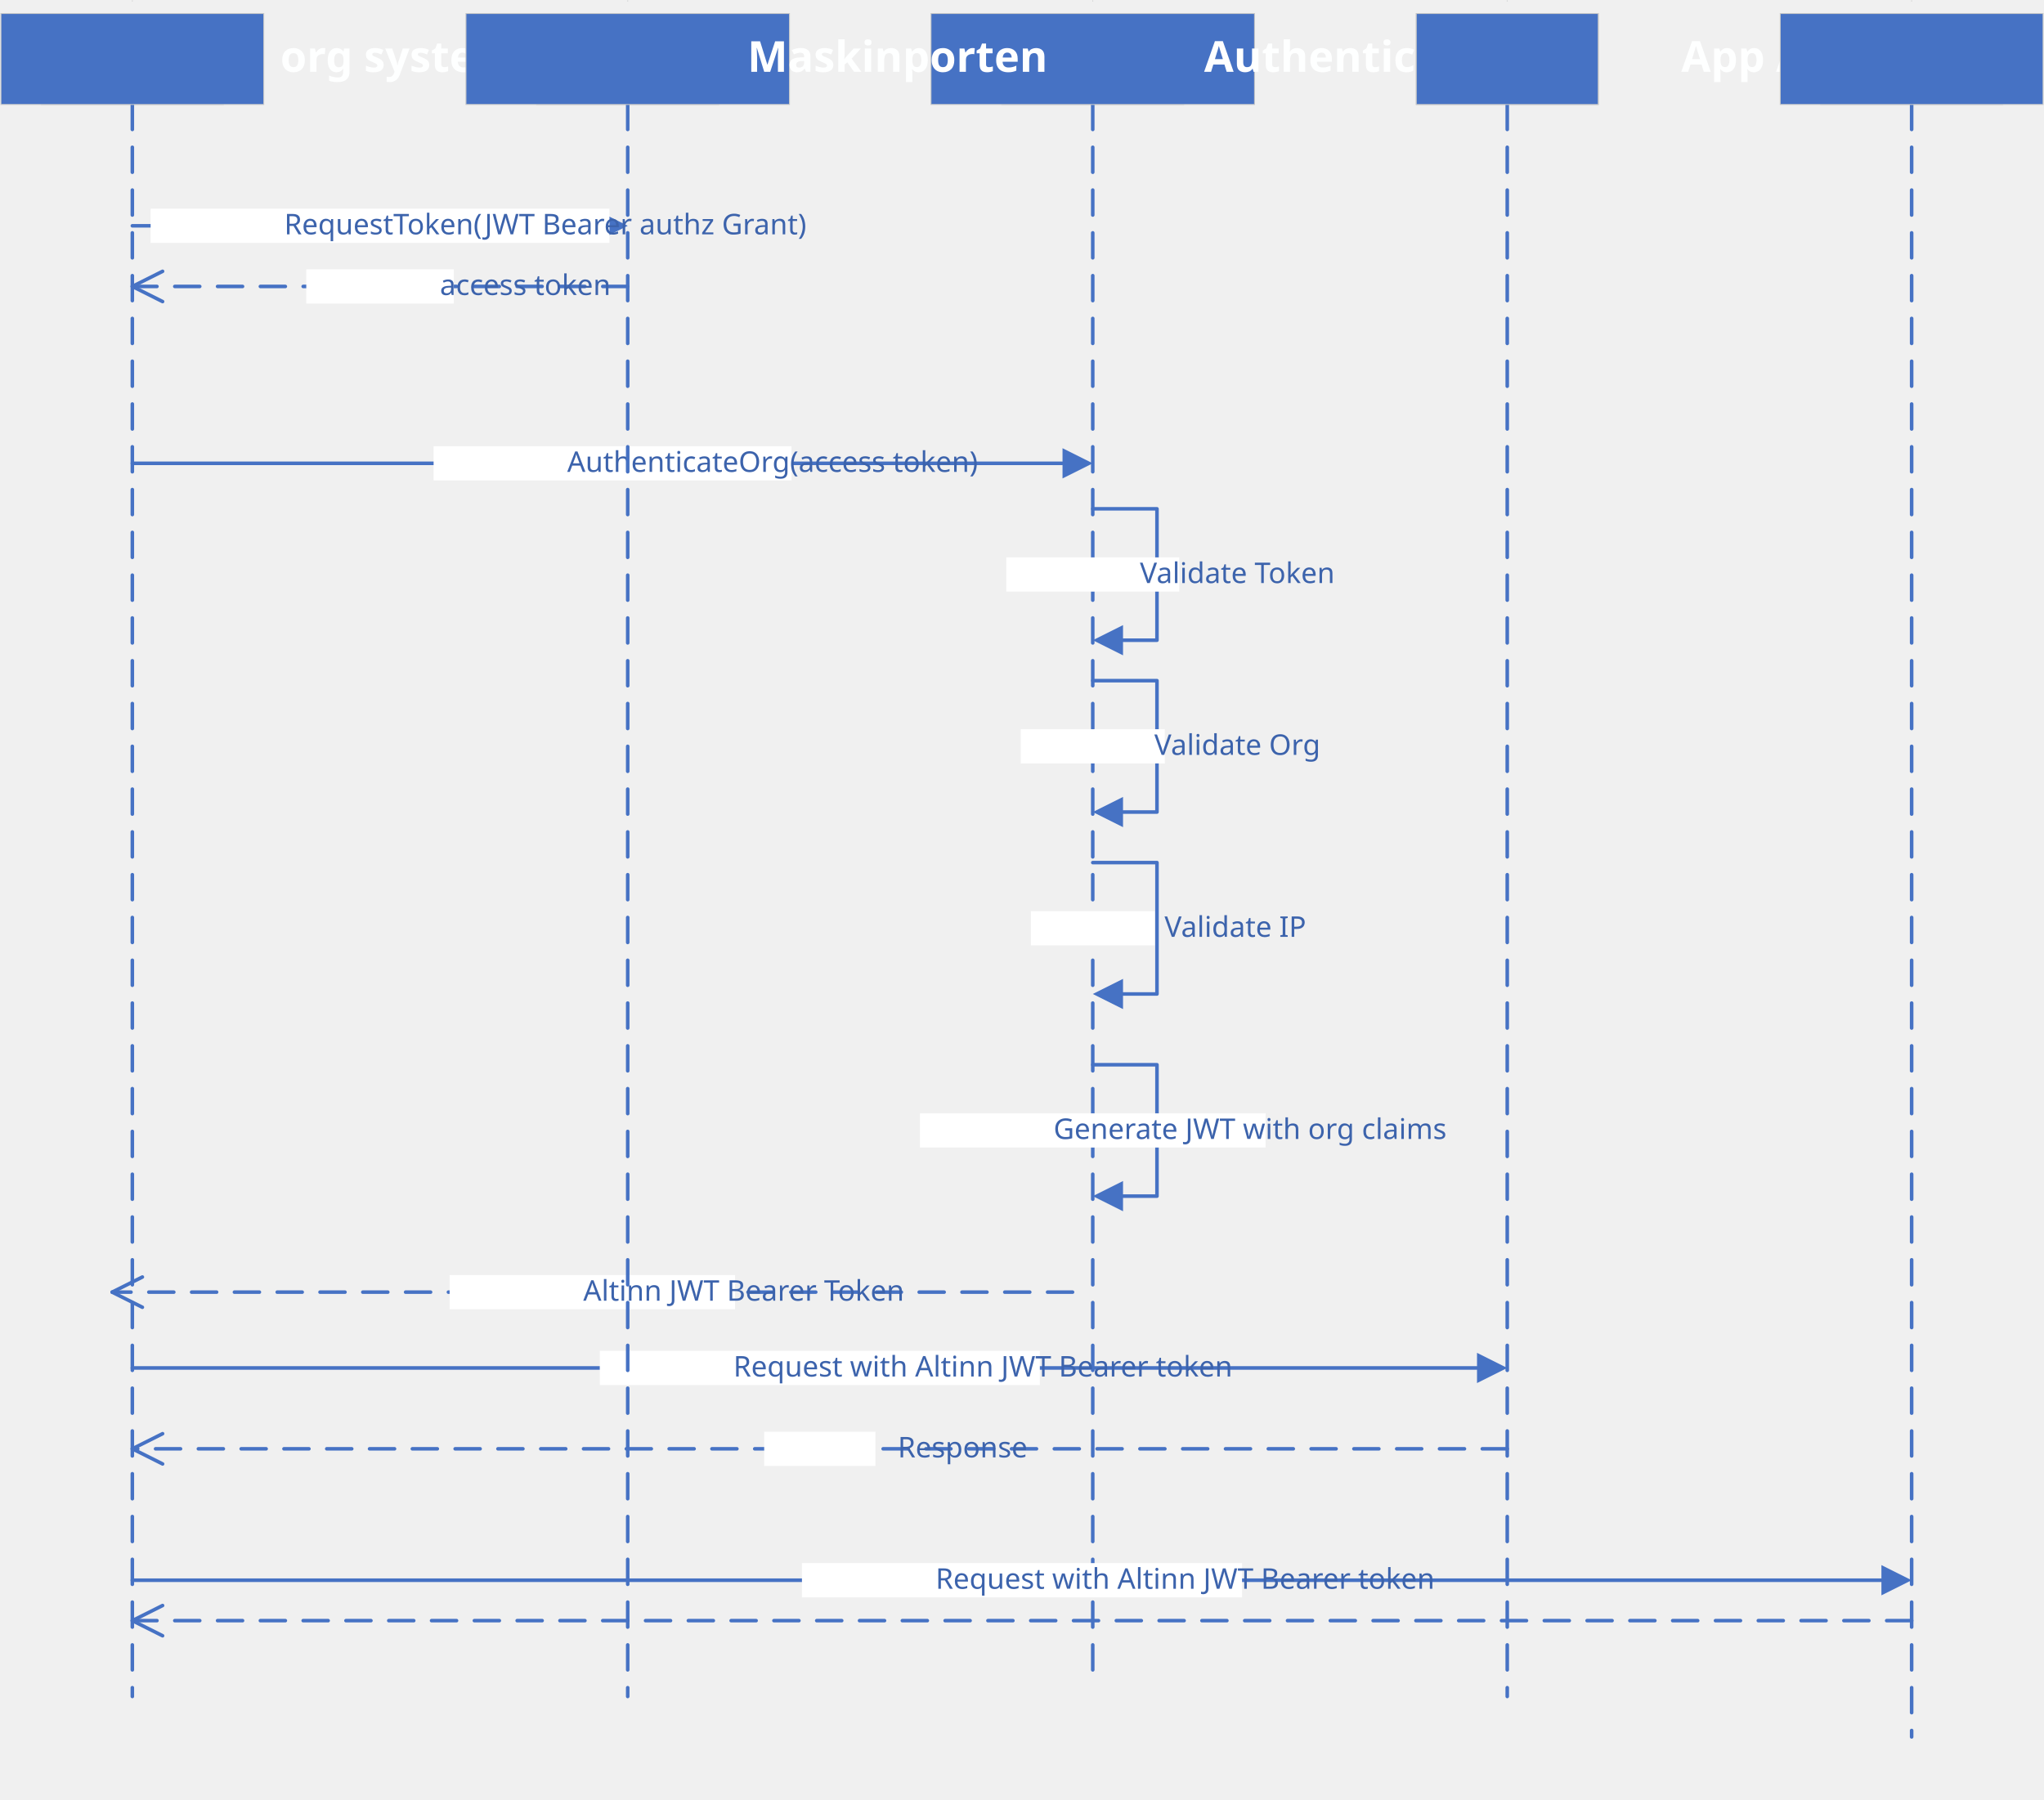
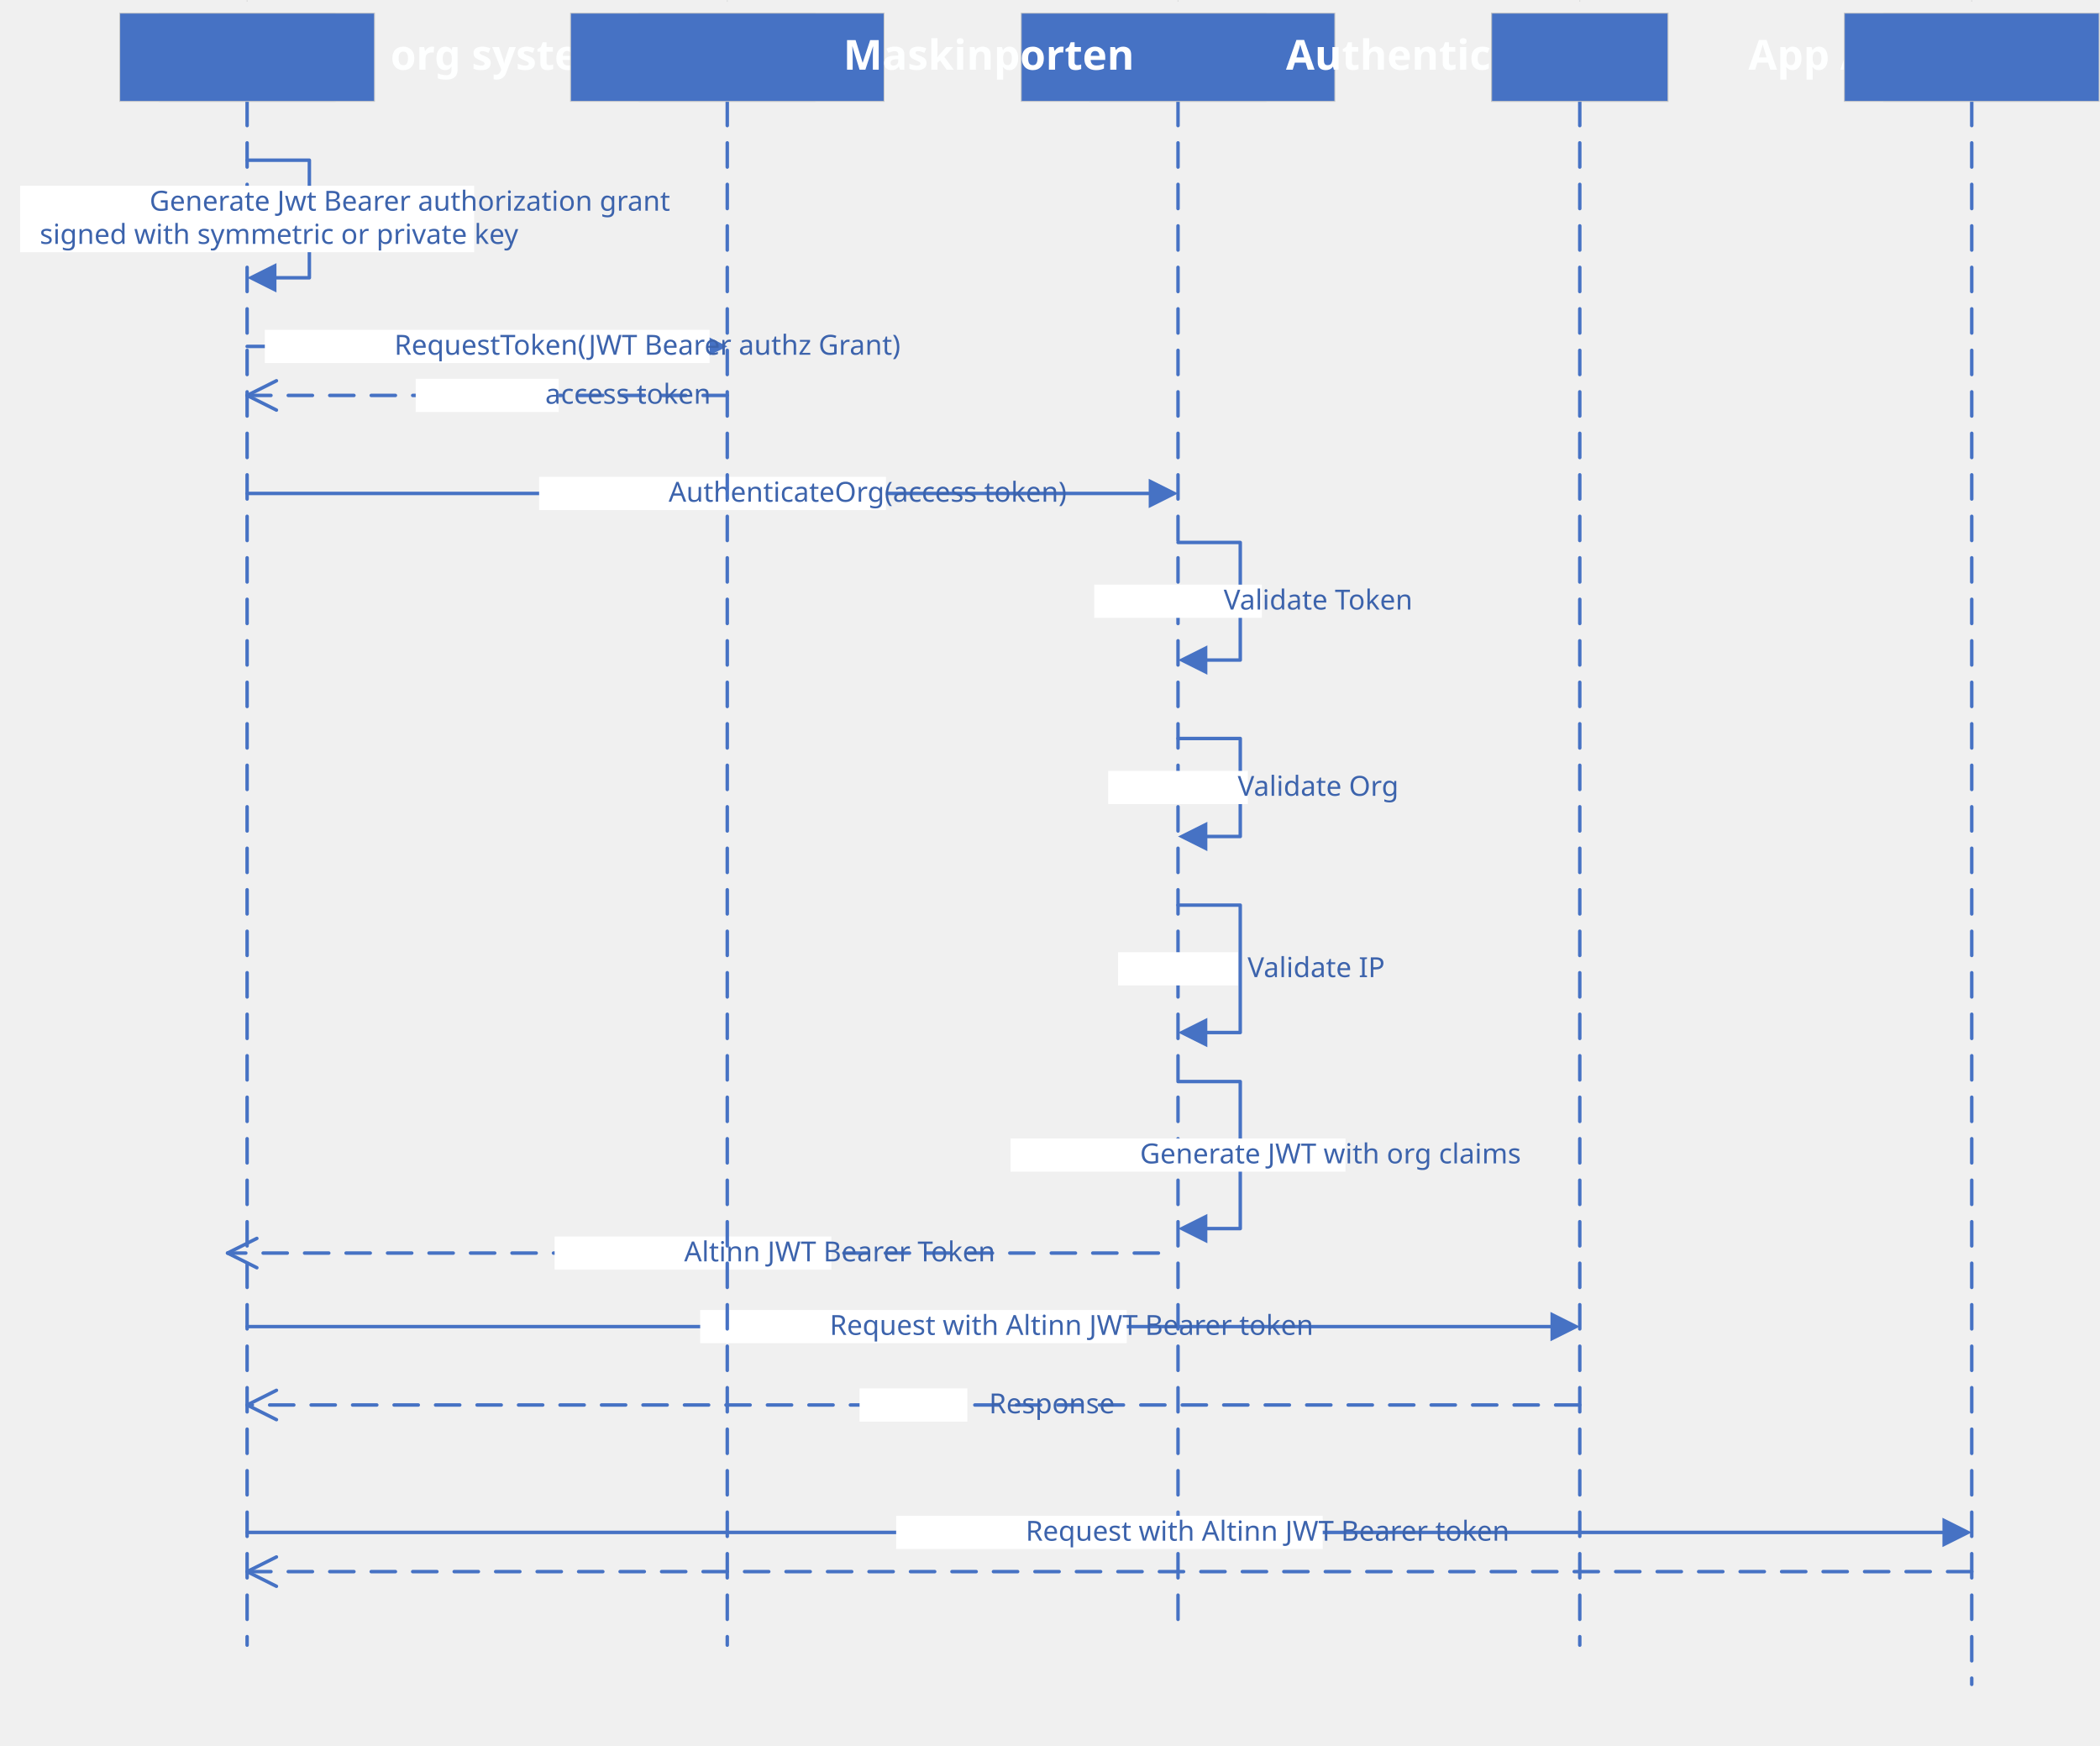
- <svg xmlns="http://www.w3.org/2000/svg" xmlns:ns1="http://schemas.microsoft.com/visio/2003/SVGExtensions/" xmlns:xlink="http://www.w3.org/1999/xlink" width="7.96in" height="7.01in" viewBox="0 0 573.098 504.716" xml:space="preserve" color-interpolation-filters="sRGB" class="st10">
+ <svg xmlns="http://www.w3.org/2000/svg" xmlns:ns1="http://schemas.microsoft.com/visio/2003/SVGExtensions/" xmlns:xlink="http://www.w3.org/1999/xlink" width="8.437in" height="7.01in" viewBox="0 0 607.487 504.716" xml:space="preserve" color-interpolation-filters="sRGB" class="st10">
  <ns1:documentProperties ns1:langID="1033" ns1:metric="true" ns1:viewMarkup="false" />
  <style type="text/css">
	
		.st1 {fill:#4672c4;stroke:#c7c8c8;stroke-width:0.25}
		.st2 {stroke:#4672c4;stroke-dasharray:7,5;stroke-linecap:round;stroke-linejoin:round;stroke-width:1}
		.st3 {fill:#feffff;font-family:Calibri;font-size:1em;font-weight:bold}
		.st4 {marker-end:url(#mrkr4-45);stroke:#4672c4;stroke-linecap:round;stroke-linejoin:round;stroke-width:1}
		.st5 {fill:#4672c4;fill-opacity:1;stroke:#4672c4;stroke-opacity:1;stroke-width:0.236}
		.st6 {fill:#ffffff;stroke:none;stroke-linecap:butt;stroke-width:7.2}
		.st7 {fill:#3c63ac;font-family:Calibri;font-size:0.667em}
		.st8 {marker-end:url(#mrkr3-67);stroke:#4672c4;stroke-dasharray:7,5;stroke-linecap:round;stroke-linejoin:round;stroke-width:1}
- 		.st9 {fill:#ffffff;stroke:none;stroke-linecap:butt}
+ 		.st9 {font-size:1em}
		.st10 {fill:none;fill-rule:evenodd;font-size:12px;overflow:visible;stroke-linecap:square;stroke-miterlimit:3}
	
	</style>
  <defs id="Markers">
    <g id="lend4">
      <path d="M 2 1 L 0 0 L 2 -1 L 2 1 " style="stroke:none" />
    </g>
    <marker id="mrkr4-45" class="st5" ns1:arrowType="4" ns1:arrowSize="3" ns1:setback="8.48" refX="-8.48" orient="auto" markerUnits="strokeWidth" overflow="visible">
      <use xlink:href="#lend4" transform="scale(-4.24,-4.24) " />
    </marker>
    <g id="lend3">
      <path d="M 2 1 L 0 0 L 2 -1 " style="stroke-linecap:round;stroke-linejoin:round;fill:none" />
    </g>
    <marker id="mrkr3-67" class="st5" ns1:arrowType="3" ns1:arrowSize="3" orient="auto" markerUnits="strokeWidth" overflow="visible">
      <use xlink:href="#lend3" transform="scale(-4.24,-4.24) " />
    </marker>
  </defs>
  <g ns1:mID="0" ns1:index="1" ns1:groupContext="foregroundPage">
    <ns1:pageProperties ns1:drawingScale="0.0393701" ns1:pageScale="0.0393701" ns1:drawingUnits="24" ns1:shadowOffsetX="8.50394" ns1:shadowOffsetY="-8.50394" />
    <ns1:layer ns1:name="Connector" ns1:index="0" />
-     <g id="group1-1" transform="translate(0.25,-475.411)" ns1:mID="1" ns1:groupContext="group">
+     <g id="group1-1" transform="translate(34.639,-475.411)" ns1:mID="1" ns1:groupContext="group">
      <ns1:userDefs>
        <ns1:ud ns1:nameU="visVersion" ns1:prompt="" ns1:val="VT0(15):26" />
        <ns1:ud ns1:nameU="ShowActor" ns1:prompt="" ns1:val="VT0(0):5" />
        <ns1:ud ns1:nameU="ShowDestruction" ns1:prompt="" ns1:val="VT0(0):5" />
      </ns1:userDefs>
      <g id="shape2-2" ns1:mID="2" ns1:groupContext="shape" transform="translate(11.3386,5.68434E-14)">
        <rect x="0" y="479.204" width="51.024" height="25.512" class="st1" />
      </g>
      <g id="shape3-4" ns1:mID="3" ns1:groupContext="shape" transform="translate(28.3465,-29.0551)">
        <path d="M8.5 504.72 a0 0 0 1 1 0 0 a0 0 0 1 1 0 0 Z" class="st1" />
      </g>
      <g id="shape4-6" ns1:mID="4" ns1:groupContext="shape" transform="translate(24.5669,464.072)">
				</g>
      <g id="shape5-8" ns1:mID="5" ns1:groupContext="shape" transform="translate(541.566,504.716) rotate(90)">
        <path d="M0 504.72 L446.46 504.72" class="st2" />
      </g>
      <g id="shape1-11" ns1:mID="1" ns1:groupContext="groupContent">
        <ns1:textBlock ns1:margins="rect(4,4,4,4)" ns1:tabSpace="42.5197" />
        <ns1:textRect cx="36.85" cy="491.96" width="73.71" height="25.512" />
        <rect x="0" y="479.204" width="73.701" height="25.512" class="st1" />
        <text x="9.68" y="495.56" class="st3" ns1:langID="1044">
          <ns1:paragraph ns1:horizAlign="1" />
          <ns1:tabList />org system</text>
      </g>
    </g>
-     <g id="group6-14" transform="translate(261.037,-475.411)" ns1:mID="6" ns1:groupContext="group">
+     <g id="group6-14" transform="translate(295.426,-475.411)" ns1:mID="6" ns1:groupContext="group">
      <ns1:userDefs>
        <ns1:ud ns1:nameU="visVersion" ns1:prompt="" ns1:val="VT0(15):26" />
        <ns1:ud ns1:nameU="ShowActor" ns1:prompt="" ns1:val="VT0(0):5" />
        <ns1:ud ns1:nameU="ShowDestruction" ns1:prompt="" ns1:val="VT0(0):5" />
      </ns1:userDefs>
      <g id="shape7-15" ns1:mID="7" ns1:groupContext="shape" transform="translate(19.8425,5.68434E-14)">
        <rect x="0" y="479.204" width="51.024" height="25.512" class="st1" />
      </g>
      <g id="shape8-17" ns1:mID="8" ns1:groupContext="shape" transform="translate(36.8504,-29.0551)">
        <path d="M8.5 504.72 a0 0 0 1 1 0 0 a0 0 0 1 1 0 0 Z" class="st1" />
      </g>
      <g id="shape9-19" ns1:mID="9" ns1:groupContext="shape" transform="translate(30.2362,458.403)">
				</g>
      <g id="shape10-21" ns1:mID="10" ns1:groupContext="shape" transform="translate(550.07,504.716) rotate(90)">
        <path d="M0 504.72 L440.79 504.72" class="st2" />
      </g>
      <g id="shape6-24" ns1:mID="6" ns1:groupContext="groupContent">
        <ns1:textBlock ns1:margins="rect(4,4,4,4)" ns1:tabSpace="42.5197" />
        <ns1:textRect cx="45.354" cy="491.96" width="90.71" height="25.512" />
        <rect x="0" y="479.204" width="90.709" height="25.512" class="st1" />
        <text x="7.93" y="495.56" class="st3" ns1:langID="1044">
          <ns1:paragraph ns1:horizAlign="1" />
          <ns1:tabList />Authentication</text>
      </g>
    </g>
-     <g id="group11-27" transform="translate(397.1,-475.411)" ns1:mID="11" ns1:groupContext="group">
+     <g id="group11-27" transform="translate(431.489,-475.411)" ns1:mID="11" ns1:groupContext="group">
      <ns1:userDefs>
        <ns1:ud ns1:nameU="visVersion" ns1:prompt="" ns1:val="VT0(15):26" />
        <ns1:ud ns1:nameU="ShowActor" ns1:prompt="" ns1:val="VT0(0):5" />
        <ns1:ud ns1:nameU="ShowDestruction" ns1:prompt="" ns1:val="VT0(0):5" />
      </ns1:userDefs>
      <g id="shape12-28" ns1:mID="12" ns1:groupContext="shape">
        <rect x="0" y="479.204" width="51.024" height="25.512" class="st1" />
      </g>
      <g id="shape13-30" ns1:mID="13" ns1:groupContext="shape" transform="translate(17.0079,-29.0551)">
        <path d="M8.5 504.72 a0 0 0 1 1 0 0 a0 0 0 1 1 0 0 Z" class="st1" />
      </g>
      <g id="shape14-32" ns1:mID="14" ns1:groupContext="shape" transform="translate(17.0079,464.072)">
				</g>
      <g id="shape15-34" ns1:mID="15" ns1:groupContext="shape" transform="translate(530.227,504.716) rotate(90)">
        <path d="M0 504.72 L446.46 504.72" class="st2" />
      </g>
      <g id="shape11-37" ns1:mID="11" ns1:groupContext="groupContent">
        <ns1:textBlock ns1:margins="rect(4,4,4,4)" ns1:tabSpace="42.5197" />
        <ns1:textRect cx="25.512" cy="491.96" width="51.03" height="25.512" />
        <rect x="0" y="479.204" width="51.024" height="25.512" class="st1" />
        <text x="5.65" y="495.56" class="st3" ns1:langID="1044">
          <ns1:paragraph ns1:horizAlign="1" />
          <ns1:tabList />App API</text>
      </g>
    </g>
-     <g id="shape16-40" ns1:mID="16" ns1:groupContext="shape" ns1:layerMember="0" transform="translate(37.1004,-367.694)">
+     <g id="shape16-40" ns1:mID="16" ns1:groupContext="shape" ns1:layerMember="0" transform="translate(71.4894,-354.938)">
      <ns1:userDefs>
        <ns1:ud ns1:nameU="IsReturn" ns1:prompt="" ns1:val="VT0(0):5" />
        <ns1:ud ns1:nameU="IsAsync" ns1:prompt="" ns1:val="VT0(0):26" />
        <ns1:ud ns1:nameU="IsSelfMessage" ns1:prompt="" ns1:val="VT0(0):5" />
        <ns1:ud ns1:nameU="visVersion" ns1:prompt="" ns1:val="VT0(15):26" />
      </ns1:userDefs>
      <ns1:textBlock ns1:margins="rect(4,4,4,4)" ns1:tabSpace="42.5197" />
      <ns1:textRect cx="134.646" cy="497.629" width="110.17" height="17.604" />
      <path d="M0 497.63 L260.81 497.63" class="st4" />
      <rect ns1:rectContext="textBkgnd" x="84.469" y="492.829" width="100.354" height="9.6" class="st6" />
      <text x="84.47" y="500.03" class="st7" ns1:langID="1044">
        <ns1:paragraph ns1:horizAlign="1" />
        <ns1:tabList />AuthenticateOrg(access token)</text>
    </g>
-     <g id="shape17-48" ns1:mID="17" ns1:groupContext="shape" ns1:layerMember="0" transform="translate(299.305,-362.025)">
-       <ns1:userDefs>
-         <ns1:ud ns1:nameU="IsReturn" ns1:prompt="" ns1:val="VT0(0):5" />
-         <ns1:ud ns1:nameU="IsAsync" ns1:prompt="" ns1:val="VT0(0):26" />
-         <ns1:ud ns1:nameU="IsSelfMessage" ns1:prompt="" ns1:val="VT0(1):5" />
-         <ns1:ud ns1:nameU="visVersion" ns1:prompt="" ns1:val="VT0(15):26" />
-       </ns1:userDefs>
-       <ns1:textBlock ns1:margins="rect(4,4,4,4)" ns1:tabSpace="42.5197" />
-       <ns1:textRect cx="7.087" cy="523.141" width="58.3" height="17.604" />
-       <path d="M7.09 504.72 L25.09 504.72 L25.09 541.57 L15.57 541.57" class="st4" />
-       <rect ns1:rectContext="textBkgnd" x="-17.155" y="518.341" width="48.484" height="9.6" class="st6" />
-       <text x="-17.16" y="525.54" class="st7" ns1:langID="1044">
+     <g id="shape17-48" ns1:mID="17" ns1:groupContext="shape" ns1:layerMember="0" transform="translate(333.694,-347.852)">
+       <ns1:userDefs>
+         <ns1:ud ns1:nameU="IsReturn" ns1:prompt="" ns1:val="VT0(0):5" />
+         <ns1:ud ns1:nameU="IsAsync" ns1:prompt="" ns1:val="VT0(0):26" />
+         <ns1:ud ns1:nameU="IsSelfMessage" ns1:prompt="" ns1:val="VT0(1):5" />
+         <ns1:ud ns1:nameU="visVersion" ns1:prompt="" ns1:val="VT0(15):26" />
+       </ns1:userDefs>
+       <ns1:textBlock ns1:margins="rect(4,4,4,4)" ns1:tabSpace="42.5197" />
+       <ns1:textRect cx="7.087" cy="521.724" width="58.3" height="17.604" />
+       <path d="M7.09 504.72 L25.09 504.72 L25.09 538.73 L15.57 538.73" class="st4" />
+       <rect ns1:rectContext="textBkgnd" x="-17.155" y="516.924" width="48.484" height="9.6" class="st6" />
+       <text x="-17.16" y="524.12" class="st7" ns1:langID="1044">
        <ns1:paragraph ns1:horizAlign="1" />
        <ns1:tabList />Validate Token</text>
    </g>
-     <g id="shape18-55" ns1:mID="18" ns1:groupContext="shape" ns1:layerMember="0" transform="translate(299.305,-313.836)">
-       <ns1:userDefs>
-         <ns1:ud ns1:nameU="IsReturn" ns1:prompt="" ns1:val="VT0(0):5" />
-         <ns1:ud ns1:nameU="IsAsync" ns1:prompt="" ns1:val="VT0(0):26" />
-         <ns1:ud ns1:nameU="IsSelfMessage" ns1:prompt="" ns1:val="VT0(1):5" />
-         <ns1:ud ns1:nameU="visVersion" ns1:prompt="" ns1:val="VT0(15):26" />
-       </ns1:userDefs>
-       <ns1:textBlock ns1:margins="rect(4,4,4,4)" ns1:tabSpace="42.5197" />
-       <ns1:textRect cx="7.087" cy="523.141" width="50.22" height="17.604" />
-       <path d="M7.09 504.72 L25.09 504.72 L25.09 541.57 L15.57 541.57" class="st4" />
-       <rect ns1:rectContext="textBkgnd" x="-13.112" y="518.341" width="40.398" height="9.6" class="st6" />
-       <text x="-13.11" y="525.54" class="st7" ns1:langID="1044">
+     <g id="shape18-55" ns1:mID="18" ns1:groupContext="shape" ns1:layerMember="0" transform="translate(333.694,-291.159)">
+       <ns1:userDefs>
+         <ns1:ud ns1:nameU="IsReturn" ns1:prompt="" ns1:val="VT0(0):5" />
+         <ns1:ud ns1:nameU="IsAsync" ns1:prompt="" ns1:val="VT0(0):26" />
+         <ns1:ud ns1:nameU="IsSelfMessage" ns1:prompt="" ns1:val="VT0(1):5" />
+         <ns1:ud ns1:nameU="visVersion" ns1:prompt="" ns1:val="VT0(15):26" />
+       </ns1:userDefs>
+       <ns1:textBlock ns1:margins="rect(4,4,4,4)" ns1:tabSpace="42.5197" />
+       <ns1:textRect cx="7.087" cy="518.889" width="50.22" height="17.604" />
+       <path d="M7.09 504.72 L25.09 504.72 L25.09 533.06 L15.57 533.06" class="st4" />
+       <rect ns1:rectContext="textBkgnd" x="-13.112" y="514.089" width="40.398" height="9.6" class="st6" />
+       <text x="-13.11" y="521.29" class="st7" ns1:langID="1044">
        <ns1:paragraph ns1:horizAlign="1" />
        <ns1:tabList />Validate Org</text>
    </g>
-     <g id="shape19-62" ns1:mID="19" ns1:groupContext="shape" ns1:layerMember="0" transform="translate(300.722,-149.426)">
+     <g id="shape19-62" ns1:mID="19" ns1:groupContext="shape" ns1:layerMember="0" transform="translate(335.111,-149.426)">
      <ns1:userDefs>
        <ns1:ud ns1:nameU="IsReturn" ns1:prompt="" ns1:val="VT0(1):5" />
        <ns1:ud ns1:nameU="IsAsync" ns1:prompt="" ns1:val="VT0(0):26" />
        <ns1:ud ns1:nameU="IsSelfMessage" ns1:prompt="" ns1:val="VT0(0):5" />
        <ns1:ud ns1:nameU="visVersion" ns1:prompt="" ns1:val="VT0(15):26" />
      </ns1:userDefs>
      <ns1:textBlock ns1:margins="rect(4,4,4,4)" ns1:tabSpace="42.5197" />
      <ns1:textRect cx="-134.646" cy="511.802" width="89.86" height="17.604" />
      <path d="M0 511.8 L-269.29 511.8" class="st8" />
      <rect ns1:rectContext="textBkgnd" x="-174.665" y="507.003" width="80.038" height="9.6" class="st6" />
      <text x="-174.66" y="514.2" class="st7" ns1:langID="1044">
        <ns1:paragraph ns1:horizAlign="1" />
        <ns1:tabList />Altinn JWT Bearer Token</text>
    </g>
-     <g id="shape20-70" ns1:mID="20" ns1:groupContext="shape" ns1:layerMember="0" transform="translate(37.1004,-113.993)">
+     <g id="shape20-70" ns1:mID="20" ns1:groupContext="shape" ns1:layerMember="0" transform="translate(71.4894,-113.993)">
      <ns1:userDefs>
        <ns1:ud ns1:nameU="IsReturn" ns1:prompt="" ns1:val="VT0(0):5" />
        <ns1:ud ns1:nameU="IsAsync" ns1:prompt="" ns1:val="VT0(0):26" />
        <ns1:ud ns1:nameU="IsSelfMessage" ns1:prompt="" ns1:val="VT0(0):5" />
        <ns1:ud ns1:nameU="visVersion" ns1:prompt="" ns1:val="VT0(15):26" />
      </ns1:userDefs>
      <ns1:textBlock ns1:margins="rect(4,4,4,4)" ns1:tabSpace="42.5197" />
      <ns1:textRect cx="192.756" cy="497.629" width="133.21" height="17.604" />
      <path d="M0 497.63 L377.03 497.63" class="st4" />
      <rect ns1:rectContext="textBkgnd" x="131.06" y="492.829" width="123.393" height="9.6" class="st6" />
      <text x="131.06" y="500.03" class="st7" ns1:langID="1044">
        <ns1:paragraph ns1:horizAlign="1" />
        <ns1:tabList />Request with Altinn JWT Bearer token</text>
    </g>
-     <g id="group21-77" transform="translate(499.148,-475.411)" ns1:mID="21" ns1:groupContext="group">
+     <g id="group21-77" transform="translate(533.537,-475.411)" ns1:mID="21" ns1:groupContext="group">
      <ns1:userDefs>
        <ns1:ud ns1:nameU="visVersion" ns1:prompt="" ns1:val="VT0(15):26" />
        <ns1:ud ns1:nameU="ShowActor" ns1:prompt="" ns1:val="VT0(0):5" />
        <ns1:ud ns1:nameU="ShowDestruction" ns1:prompt="" ns1:val="VT0(0):5" />
      </ns1:userDefs>
      <g id="shape22-78" ns1:mID="22" ns1:groupContext="shape" transform="translate(11.3386,5.68434E-14)">
        <rect x="0" y="479.204" width="51.024" height="25.512" class="st1" />
      </g>
      <g id="shape23-80" ns1:mID="23" ns1:groupContext="shape" transform="translate(28.3465,-29.0551)">
        <path d="M8.5 504.72 a0 0 0 1 1 0 0 a0 0 0 1 1 0 0 Z" class="st1" />
      </g>
      <g id="shape24-82" ns1:mID="24" ns1:groupContext="shape" transform="translate(24.5669,475.411)">
				</g>
      <g id="shape25-84" ns1:mID="25" ns1:groupContext="shape" transform="translate(541.566,504.716) rotate(90)">
        <path d="M0 504.72 L457.8 504.72" class="st2" />
      </g>
      <g id="shape21-87" ns1:mID="21" ns1:groupContext="groupContent">
        <ns1:textBlock ns1:margins="rect(4,4,4,4)" ns1:tabSpace="42.5197" />
        <ns1:textRect cx="36.85" cy="491.96" width="73.71" height="25.512" />
        <rect x="0" y="479.204" width="73.701" height="25.512" class="st1" />
        <text x="5.22" y="495.56" class="st3" ns1:langID="1044">
          <ns1:paragraph ns1:horizAlign="1" />
          <ns1:tabList />Platform API</text>
      </g>
    </g>
-     <g id="shape26-90" ns1:mID="26" ns1:groupContext="shape" ns1:layerMember="0" transform="translate(422.612,-105.489)">
+     <g id="shape26-90" ns1:mID="26" ns1:groupContext="shape" ns1:layerMember="0" transform="translate(457.001,-105.489)">
      <ns1:userDefs>
        <ns1:ud ns1:nameU="IsReturn" ns1:prompt="" ns1:val="VT0(1):5" />
        <ns1:ud ns1:nameU="IsAsync" ns1:prompt="" ns1:val="VT0(0):26" />
        <ns1:ud ns1:nameU="IsSelfMessage" ns1:prompt="" ns1:val="VT0(0):5" />
        <ns1:ud ns1:nameU="visVersion" ns1:prompt="" ns1:val="VT0(15):26" />
      </ns1:userDefs>
      <ns1:textBlock ns1:margins="rect(4,4,4,4)" ns1:tabSpace="42.5197" />
      <ns1:textRect cx="-192.756" cy="511.802" width="41" height="17.604" />
      <path d="M0 511.8 L-385.51 511.8" class="st8" />
      <rect ns1:rectContext="textBkgnd" x="-208.349" y="507.003" width="31.187" height="9.6" class="st6" />
      <text x="-208.35" y="514.2" class="st7" ns1:langID="1044">
        <ns1:paragraph ns1:horizAlign="1" />
        <ns1:tabList />Response</text>
    </g>
-     <g id="shape27-97" ns1:mID="27" ns1:groupContext="shape" ns1:layerMember="0" transform="translate(37.1004,-54.4657)">
+     <g id="shape27-97" ns1:mID="27" ns1:groupContext="shape" ns1:layerMember="0" transform="translate(71.4894,-54.4657)">
      <ns1:userDefs>
        <ns1:ud ns1:nameU="IsReturn" ns1:prompt="" ns1:val="VT0(0):5" />
        <ns1:ud ns1:nameU="IsAsync" ns1:prompt="" ns1:val="VT0(0):26" />
        <ns1:ud ns1:nameU="IsSelfMessage" ns1:prompt="" ns1:val="VT0(0):5" />
        <ns1:ud ns1:nameU="visVersion" ns1:prompt="" ns1:val="VT0(15):26" />
      </ns1:userDefs>
      <ns1:textBlock ns1:margins="rect(4,4,4,4)" ns1:tabSpace="42.5197" />
      <ns1:textRect cx="249.449" cy="497.629" width="133.21" height="17.604" />
      <path d="M0 497.63 L490.42 497.63" class="st4" />
-       <rect ns1:rectContext="textBkgnd" x="187.752" y="492.829" width="123.393" height="9.6" class="st9" />
+       <rect ns1:rectContext="textBkgnd" x="187.752" y="492.829" width="123.393" height="9.6" class="st6" />
      <text x="187.75" y="500.03" class="st7" ns1:langID="1044">
        <ns1:paragraph ns1:horizAlign="1" />
        <ns1:tabList />Request with Altinn JWT Bearer token</text>
    </g>
-     <g id="shape28-104" ns1:mID="28" ns1:groupContext="shape" ns1:layerMember="0" transform="translate(535.998,-57.3003)">
+     <g id="shape28-104" ns1:mID="28" ns1:groupContext="shape" ns1:layerMember="0" transform="translate(570.387,-57.3003)">
      <ns1:userDefs>
        <ns1:ud ns1:nameU="IsReturn" ns1:prompt="" ns1:val="VT0(1):5" />
        <ns1:ud ns1:nameU="IsAsync" ns1:prompt="" ns1:val="VT0(0):26" />
        <ns1:ud ns1:nameU="IsSelfMessage" ns1:prompt="" ns1:val="VT0(0):5" />
        <ns1:ud ns1:nameU="visVersion" ns1:prompt="" ns1:val="VT0(15):26" />
      </ns1:userDefs>
      <path d="M0 511.8 L-498.9 511.8" class="st8" />
    </g>
-     <g id="group29-109" transform="translate(130.644,-475.411)" ns1:mID="29" ns1:groupContext="group">
+     <g id="group29-109" transform="translate(165.033,-475.411)" ns1:mID="29" ns1:groupContext="group">
      <ns1:userDefs>
        <ns1:ud ns1:nameU="visVersion" ns1:prompt="" ns1:val="VT0(15):26" />
        <ns1:ud ns1:nameU="ShowActor" ns1:prompt="" ns1:val="VT0(0):5" />
        <ns1:ud ns1:nameU="ShowDestruction" ns1:prompt="" ns1:val="VT0(0):5" />
      </ns1:userDefs>
      <g id="shape30-110" ns1:mID="30" ns1:groupContext="shape" transform="translate(19.8425,5.68434E-14)">
        <rect x="0" y="479.204" width="51.024" height="25.512" class="st1" />
      </g>
      <g id="shape31-112" ns1:mID="31" ns1:groupContext="shape" transform="translate(36.8504,-29.0551)">
        <path d="M8.5 504.72 a0 0 0 1 1 0 0 a0 0 0 1 1 0 0 Z" class="st1" />
      </g>
      <g id="shape32-114" ns1:mID="32" ns1:groupContext="shape" transform="translate(30.2362,464.072)">
				</g>
      <g id="shape33-116" ns1:mID="33" ns1:groupContext="shape" transform="translate(550.07,504.716) rotate(90)">
        <path d="M0 504.72 L446.46 504.72" class="st2" />
      </g>
      <g id="shape29-119" ns1:mID="29" ns1:groupContext="groupContent">
        <ns1:textBlock ns1:margins="rect(4,4,4,4)" ns1:tabSpace="42.5197" />
        <ns1:textRect cx="45.354" cy="491.96" width="90.71" height="25.512" />
        <rect x="0" y="479.204" width="90.709" height="25.512" class="st1" />
        <text x="10.28" y="495.56" class="st3" ns1:langID="1044">
          <ns1:paragraph ns1:horizAlign="1" />
          <ns1:tabList />Maskinporten</text>
      </g>
    </g>
-     <g id="shape34-122" ns1:mID="34" ns1:groupContext="shape" ns1:layerMember="0" transform="translate(37.1004,-434.308)">
+     <g id="shape34-122" ns1:mID="34" ns1:groupContext="shape" ns1:layerMember="0" transform="translate(71.4894,-397.458)">
      <ns1:userDefs>
        <ns1:ud ns1:nameU="IsReturn" ns1:prompt="" ns1:val="VT0(0):5" />
        <ns1:ud ns1:nameU="IsAsync" ns1:prompt="" ns1:val="VT0(0):26" />
        <ns1:ud ns1:nameU="IsSelfMessage" ns1:prompt="" ns1:val="VT0(0):5" />
        <ns1:ud ns1:nameU="visVersion" ns1:prompt="" ns1:val="VT0(15):26" />
      </ns1:userDefs>
      <ns1:textBlock ns1:margins="rect(4,4,4,4)" ns1:tabSpace="42.5197" />
      <ns1:textRect cx="69.449" cy="497.629" width="138.47" height="17.604" />
      <path d="M0 497.63 L130.42 497.63" class="st4" />
      <rect ns1:rectContext="textBkgnd" x="5.123" y="492.829" width="128.652" height="9.6" class="st6" />
      <text x="5.12" y="500.03" class="st7" ns1:langID="1044">
        <ns1:paragraph ns1:horizAlign="1" />
        <ns1:tabList />RequestToken(JWT Bearer authz Grant)</text>
    </g>
-     <g id="shape35-129" ns1:mID="35" ns1:groupContext="shape" ns1:layerMember="0" transform="translate(175.998,-417.3)">
+     <g id="shape35-129" ns1:mID="35" ns1:groupContext="shape" ns1:layerMember="0" transform="translate(210.387,-383.285)">
      <ns1:userDefs>
        <ns1:ud ns1:nameU="IsReturn" ns1:prompt="" ns1:val="VT0(1):5" />
        <ns1:ud ns1:nameU="IsAsync" ns1:prompt="" ns1:val="VT0(0):26" />
        <ns1:ud ns1:nameU="IsSelfMessage" ns1:prompt="" ns1:val="VT0(0):5" />
        <ns1:ud ns1:nameU="visVersion" ns1:prompt="" ns1:val="VT0(15):26" />
      </ns1:userDefs>
      <ns1:textBlock ns1:margins="rect(4,4,4,4)" ns1:tabSpace="42.5197" />
      <ns1:textRect cx="-69.449" cy="497.629" width="51.18" height="17.604" />
      <path d="M0 497.63 L-138.9 497.63" class="st8" />
      <rect ns1:rectContext="textBkgnd" x="-90.13" y="492.829" width="41.363" height="9.6" class="st6" />
      <text x="-90.13" y="500.03" class="st7" ns1:langID="1044">
        <ns1:paragraph ns1:horizAlign="1" />
        <ns1:tabList />access token</text>
    </g>
-     <g id="shape36-136" ns1:mID="36" ns1:groupContext="shape" ns1:layerMember="0" transform="translate(299.305,-262.812)">
-       <ns1:userDefs>
-         <ns1:ud ns1:nameU="IsReturn" ns1:prompt="" ns1:val="VT0(0):5" />
-         <ns1:ud ns1:nameU="IsAsync" ns1:prompt="" ns1:val="VT0(0):26" />
-         <ns1:ud ns1:nameU="IsSelfMessage" ns1:prompt="" ns1:val="VT0(1):5" />
-         <ns1:ud ns1:nameU="visVersion" ns1:prompt="" ns1:val="VT0(15):26" />
-       </ns1:userDefs>
-       <ns1:textBlock ns1:margins="rect(4,4,4,4)" ns1:tabSpace="42.5197" />
-       <ns1:textRect cx="7.087" cy="523.141" width="44.51" height="17.604" />
-       <path d="M7.09 504.72 L25.09 504.72 L25.09 541.57 L15.57 541.57" class="st4" />
-       <rect ns1:rectContext="textBkgnd" x="-10.261" y="518.341" width="34.695" height="9.6" class="st6" />
-       <text x="-10.26" y="525.54" class="st7" ns1:langID="1044">
+     <g id="shape36-136" ns1:mID="36" ns1:groupContext="shape" ns1:layerMember="0" transform="translate(347.867,-242.97)">
+       <ns1:userDefs>
+         <ns1:ud ns1:nameU="IsReturn" ns1:prompt="" ns1:val="VT0(0):5" />
+         <ns1:ud ns1:nameU="IsAsync" ns1:prompt="" ns1:val="VT0(0):26" />
+         <ns1:ud ns1:nameU="IsSelfMessage" ns1:prompt="" ns1:val="VT0(1):5" />
+         <ns1:ud ns1:nameU="visVersion" ns1:prompt="" ns1:val="VT0(15):26" />
+       </ns1:userDefs>
+       <ns1:textBlock ns1:margins="rect(4,4,4,4)" ns1:tabSpace="42.5197" />
+       <ns1:textRect cx="-7.087" cy="523.141" width="44.51" height="17.604" />
+       <path d="M-7.09 504.72 L10.91 504.72 L10.91 541.57 L1.39 541.57" class="st4" />
+       <rect ns1:rectContext="textBkgnd" x="-24.434" y="518.341" width="34.695" height="9.6" class="st6" />
+       <text x="-24.43" y="525.54" class="st7" ns1:langID="1044">
        <ns1:paragraph ns1:horizAlign="1" />
        <ns1:tabList />Validate IP</text>
    </g>
-     <g id="shape37-143" ns1:mID="37" ns1:groupContext="shape" ns1:layerMember="0" transform="translate(299.305,-206.119)">
-       <ns1:userDefs>
-         <ns1:ud ns1:nameU="IsReturn" ns1:prompt="" ns1:val="VT0(0):5" />
-         <ns1:ud ns1:nameU="IsAsync" ns1:prompt="" ns1:val="VT0(0):26" />
-         <ns1:ud ns1:nameU="IsSelfMessage" ns1:prompt="" ns1:val="VT0(1):5" />
-         <ns1:ud ns1:nameU="visVersion" ns1:prompt="" ns1:val="VT0(15):26" />
-       </ns1:userDefs>
-       <ns1:textBlock ns1:margins="rect(4,4,4,4)" ns1:tabSpace="42.5197" />
-       <ns1:textRect cx="7.087" cy="523.141" width="106.73" height="17.604" />
-       <path d="M7.09 504.72 L25.09 504.72 L25.09 541.57 L15.57 541.57" class="st4" />
-       <rect ns1:rectContext="textBkgnd" x="-41.368" y="518.341" width="96.909" height="9.6" class="st6" />
-       <text x="-41.37" y="525.54" class="st7" ns1:langID="1044">
+     <g id="shape37-143" ns1:mID="37" ns1:groupContext="shape" ns1:layerMember="0" transform="translate(333.694,-191.946)">
+       <ns1:userDefs>
+         <ns1:ud ns1:nameU="IsReturn" ns1:prompt="" ns1:val="VT0(0):5" />
+         <ns1:ud ns1:nameU="IsAsync" ns1:prompt="" ns1:val="VT0(0):26" />
+         <ns1:ud ns1:nameU="IsSelfMessage" ns1:prompt="" ns1:val="VT0(1):5" />
+         <ns1:ud ns1:nameU="visVersion" ns1:prompt="" ns1:val="VT0(15):26" />
+       </ns1:userDefs>
+       <ns1:textBlock ns1:margins="rect(4,4,4,4)" ns1:tabSpace="42.5197" />
+       <ns1:textRect cx="7.087" cy="525.976" width="106.73" height="17.604" />
+       <path d="M7.09 504.72 L25.09 504.72 L25.09 547.24 L15.57 547.24" class="st4" />
+       <rect ns1:rectContext="textBkgnd" x="-41.368" y="521.176" width="96.909" height="9.6" class="st6" />
+       <text x="-41.37" y="528.38" class="st7" ns1:langID="1044">
        <ns1:paragraph ns1:horizAlign="1" />
        <ns1:tabList />Generate JWT with org claims</text>
+     </g>
+     <g id="shape38-150" ns1:mID="38" ns1:groupContext="shape" ns1:layerMember="0" transform="translate(64.4028,-458.403)">
+       <ns1:userDefs>
+         <ns1:ud ns1:nameU="IsReturn" ns1:prompt="" ns1:val="VT0(0):5" />
+         <ns1:ud ns1:nameU="IsAsync" ns1:prompt="" ns1:val="VT0(0):26" />
+         <ns1:ud ns1:nameU="IsSelfMessage" ns1:prompt="" ns1:val="VT0(1):5" />
+         <ns1:ud ns1:nameU="visVersion" ns1:prompt="" ns1:val="VT0(15):26" />
+       </ns1:userDefs>
+       <ns1:textBlock ns1:margins="rect(4,4,4,4)" ns1:tabSpace="42.5197" />
+       <ns1:textRect cx="7.087" cy="521.724" width="142.98" height="27.203" />
+       <path d="M7.09 504.72 L25.09 504.72 L25.09 538.73 L15.57 538.73" class="st4" />
+       <rect ns1:rectContext="textBkgnd" x="-58.592" y="512.124" width="131.358" height="19.2" class="st6" />
+       <text x="-58.59" y="519.32" class="st7" ns1:langID="1044">
+         <ns1:paragraph ns1:horizAlign="1" />
+         <ns1:tabList />Generate Jwt Bearer authorization grant <ns1:newlineChar />
+         <tspan x="-52.9" dy="1.2em" class="st9">signed with symmetric or private key</tspan>
+       </text>
    </g>
  </g>
</svg>
